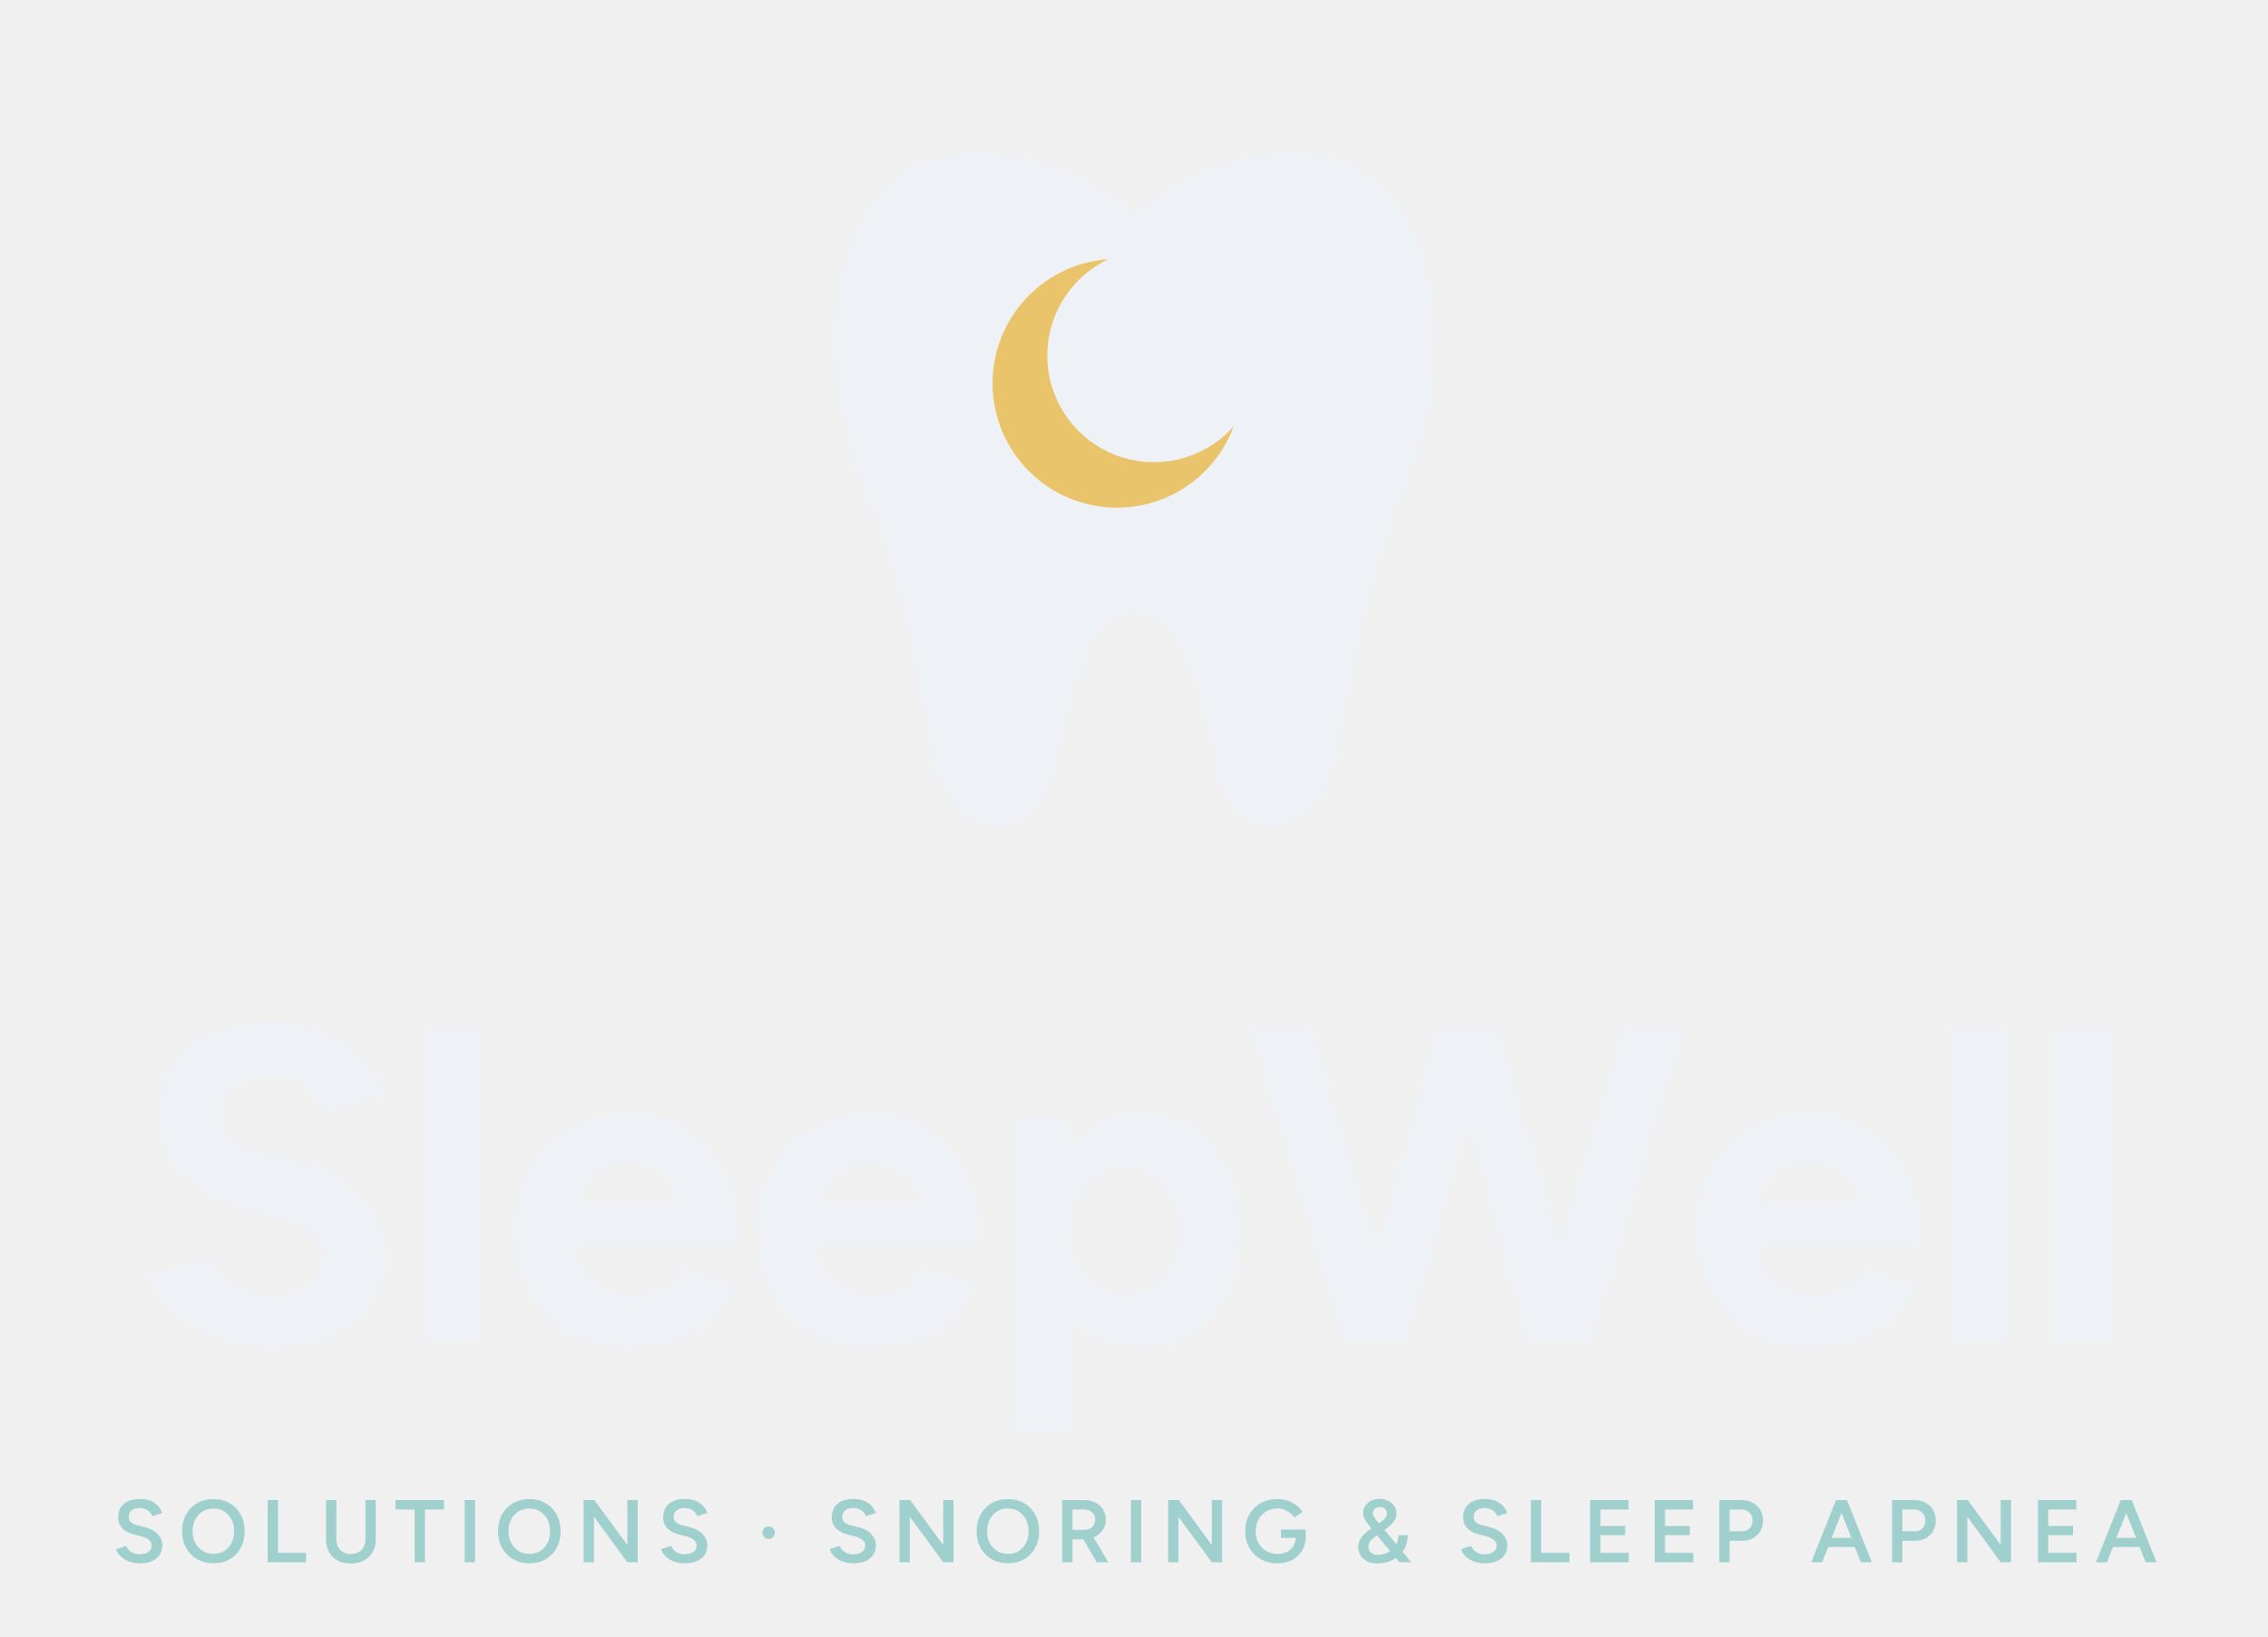
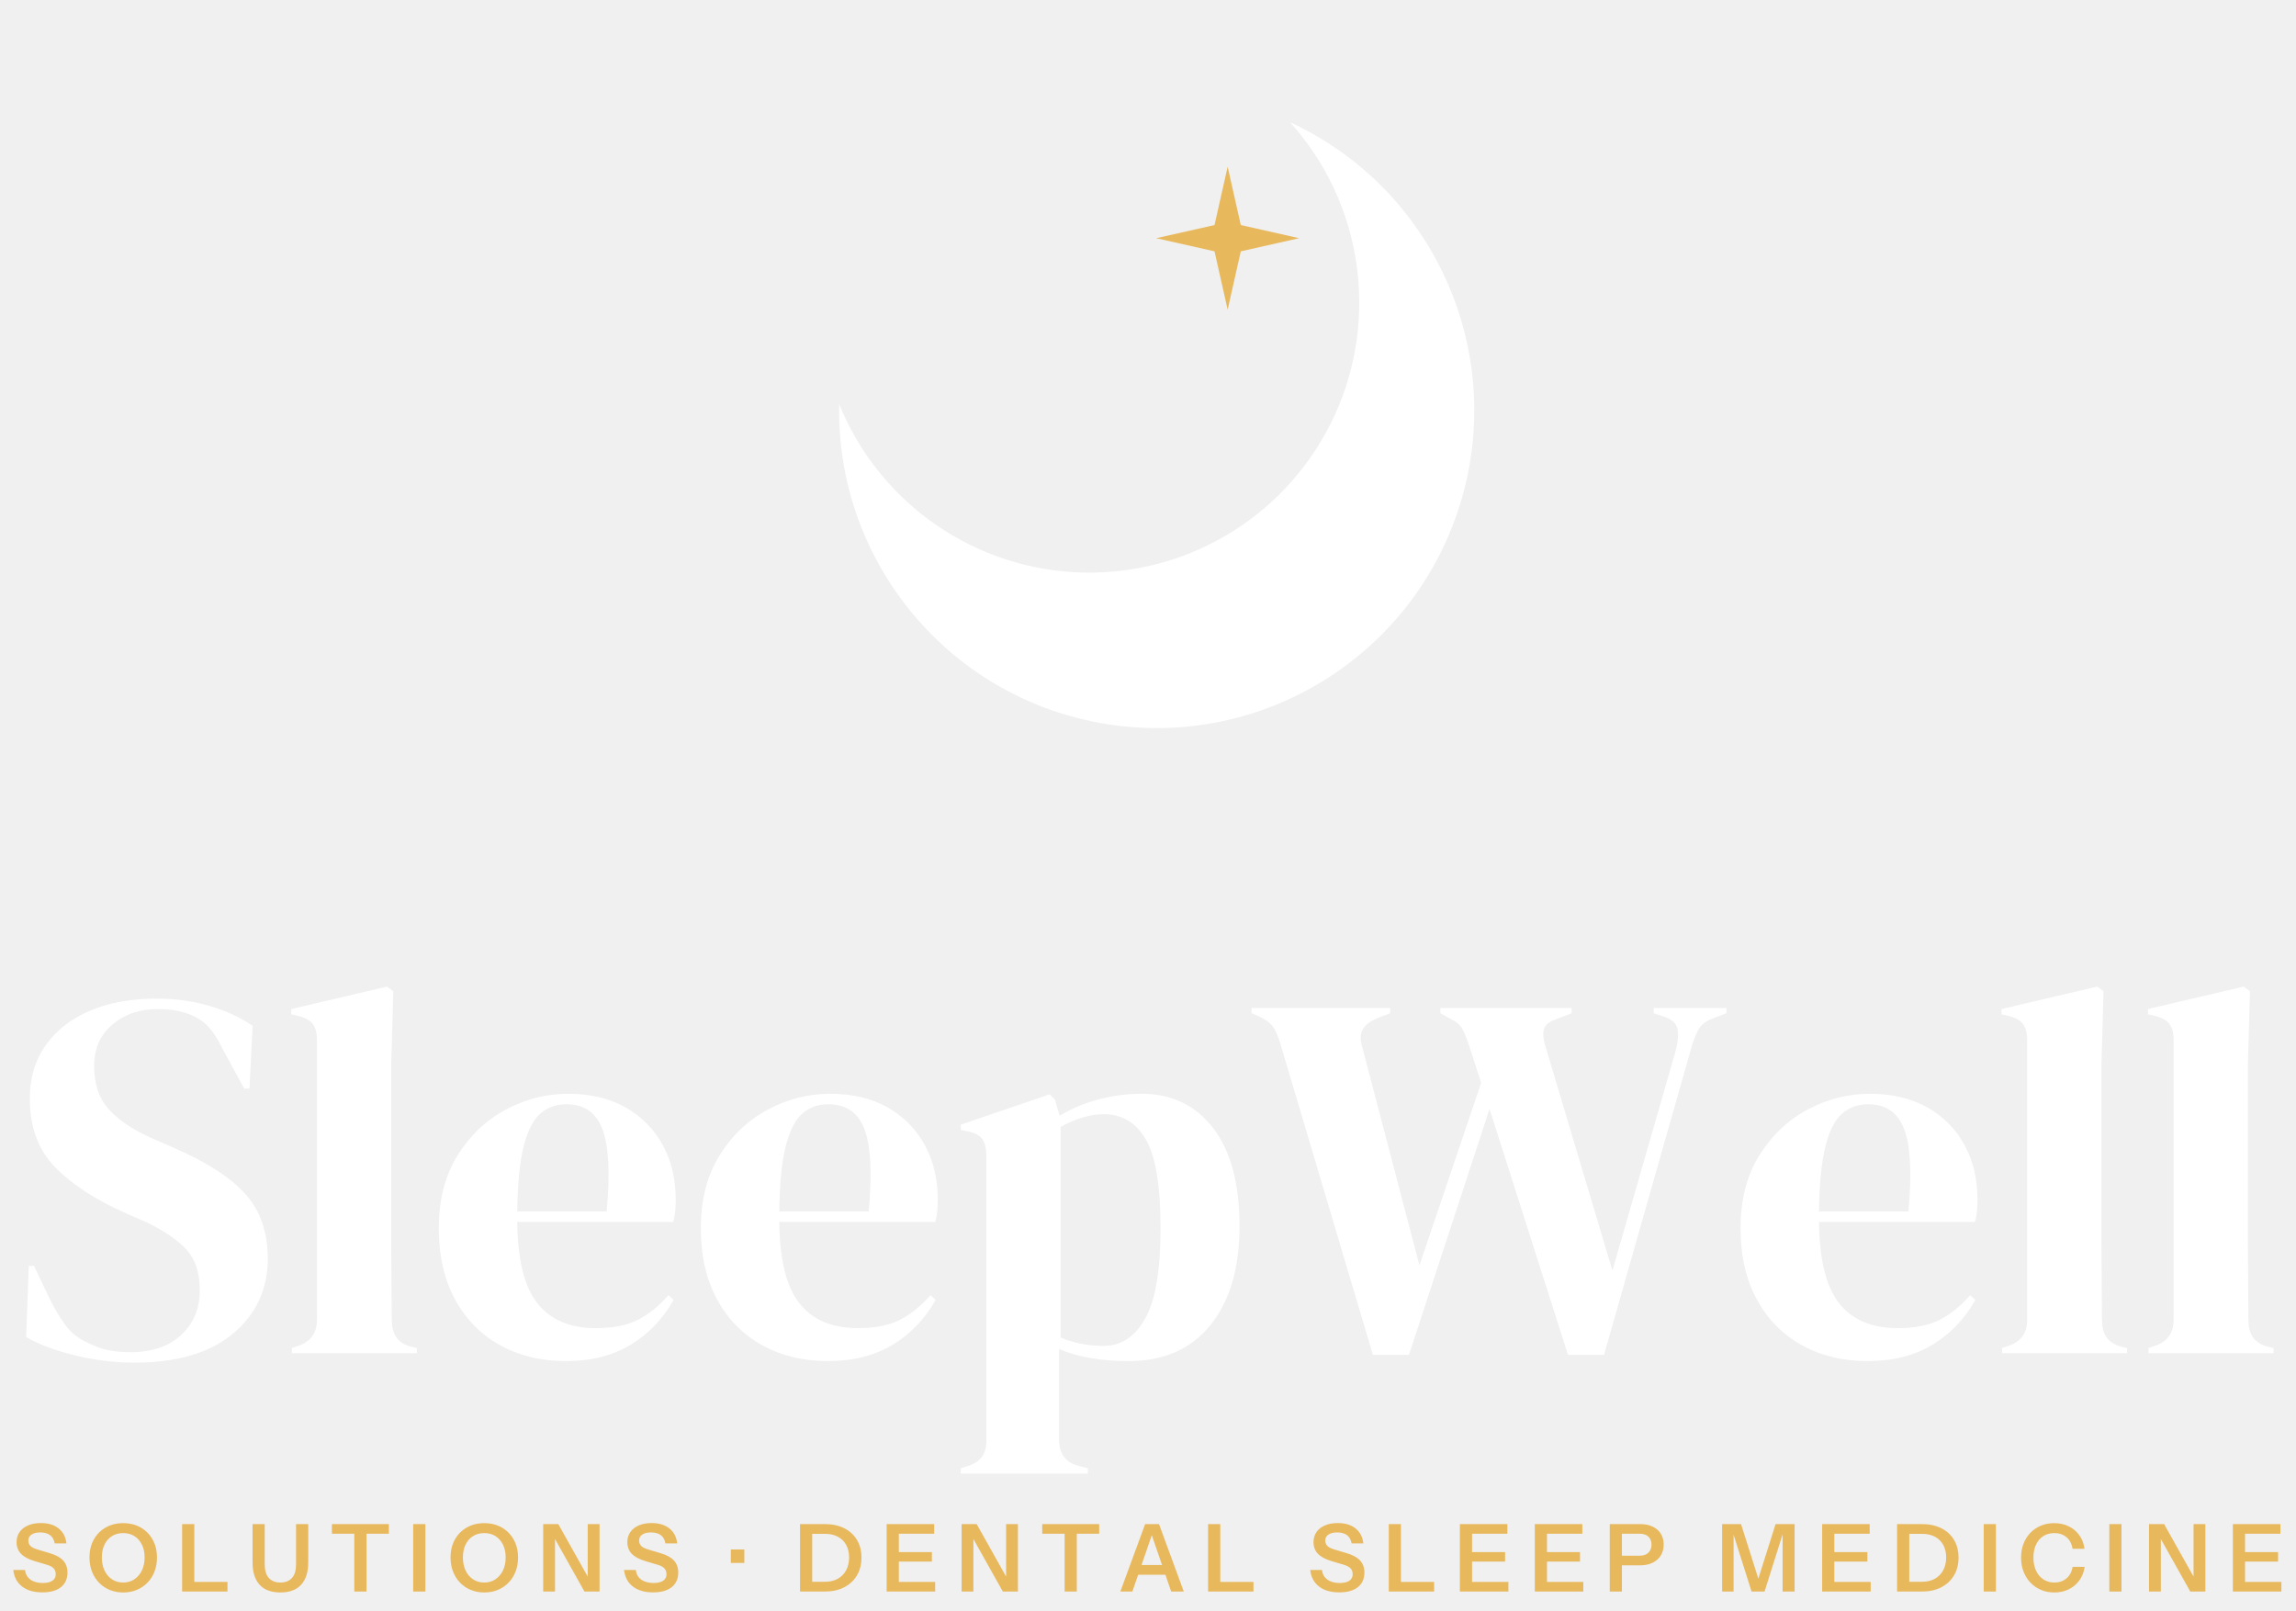
- <svg xmlns="http://www.w3.org/2000/svg" viewBox="0 0 485 350" width="485" height="350">
-   <g transform="translate(147.66 6.00) scale(1.9)">
-     <path d="M50 21 C42 14 29 11 22 18 C14 26 15 42 20 53 C24 62 25 71 27 81 C29 92 39 93 41 83 C43 73 45 66 50 66 C55 66 57 73 59 83 C61 93 71 92 73 81 C75 71 76 62 80 53 C85 42 86 26 78 18 C71 11 58 14 50 21Z M61.13 44.85 A14 14 0 1 1 47.03 26.03 A12 12 0 1 0 61.13 44.85Z" fill="#EEF1F6" fill-rule="evenodd" />
-     <path d="M61.13 44.85 A14 14 0 1 1 47.03 26.03 A12 12 0 1 0 61.13 44.85Z" fill="#E9C46A" />
+ <svg xmlns="http://www.w3.org/2000/svg" viewBox="0 0 439 308" width="439" height="308">
+   <g transform="translate(143.65 0) scale(1.518)">
+     <g transform="rotate(-32 50 50)">
+       <path d="M16.510 30.125A40 40 0 1 0 83.490 30.125A34 34 0 1 1 16.510 30.125Z" fill="#FFFFFF" />
+     </g>
+     <path d="M60.000 21.000L61.655 28.345L69.000 30.000L61.655 31.655L60.000 39.000L58.345 31.655L51.000 30.000L58.345 28.345Z" fill="#E8B85C" />
  </g>
-   <path transform="translate(0 0)" d="M58.015 288.352Q52.927 288.352 48.511 287.094Q44.095 285.837 40.648 283.61Q37.202 281.382 34.975 278.589Q32.747 275.795 32.037 272.685L44.939 268.864Q46.11 272.109 49.298 274.48Q52.485 276.851 57.266 276.967Q62.412 277.024 65.608 274.739Q68.805 272.455 68.805 268.73Q68.805 265.6 66.28 263.421Q63.756 261.241 59.32 260.109L50.546 257.862Q45.669 256.595 41.935 254.061Q38.2 251.526 36.098 247.763Q33.995 244 33.995 239.046Q33.995 229.504 40.245 224.176Q46.495 218.848 58.053 218.848Q64.504 218.848 69.333 220.73Q74.162 222.611 77.435 226.038Q80.709 229.466 82.475 234.208L69.669 238.144Q68.536 234.88 65.455 232.557Q62.373 230.233 57.669 230.233Q52.869 230.233 50.133 232.48Q47.397 234.726 47.397 238.739Q47.397 241.888 49.566 243.722Q51.736 245.555 55.461 246.496L64.293 248.704Q72.971 250.816 77.733 256.278Q82.495 261.741 82.495 268.442Q82.495 274.451 79.643 278.925Q76.792 283.398 71.32 285.875Q65.848 288.352 58.015 288.352ZM90.441 287.2V220.0H103.113V287.2ZM134.253 288.352Q127.149 288.352 121.677 285.136Q116.205 281.92 113.085 276.256Q109.965 270.592 109.965 263.2Q109.965 255.808 113.181 250.144Q116.397 244.48 122.013 241.264Q127.629 238.048 134.925 238.048Q141.261 238.048 146.589 241.36Q151.917 244.672 155.133 251.056Q158.349 257.44 158.349 266.56H123.213Q123.693 271.36 127.341 274.192Q130.989 277.024 135.597 277.024Q139.533 277.024 142.029 275.344Q144.525 273.664 145.869 270.976L157.197 275.392Q155.181 279.424 151.965 282.352Q148.749 285.28 144.333 286.816Q139.917 288.352 134.253 288.352ZM123.885 257.152H144.621Q144.333 254.176 142.701 252.352Q141.069 250.528 138.861 249.664Q136.653 248.8 134.541 248.8Q132.525 248.8 130.173 249.616Q127.821 250.432 126.045 252.256Q124.269 254.08 123.885 257.152ZM185.937 288.352Q178.833 288.352 173.361 285.136Q167.889 281.92 164.769 276.256Q161.649 270.592 161.649 263.2Q161.649 255.808 164.865 250.144Q168.081 244.48 173.697 241.264Q179.313 238.048 186.609 238.048Q192.945 238.048 198.273 241.36Q203.601 244.672 206.817 251.056Q210.033 257.44 210.033 266.56H174.897Q175.377 271.36 179.025 274.192Q182.673 277.024 187.281 277.024Q191.217 277.024 193.713 275.344Q196.209 273.664 197.553 270.976L208.881 275.392Q206.865 279.424 203.649 282.352Q200.433 285.28 196.017 286.816Q191.601 288.352 185.937 288.352ZM175.569 257.152H196.305Q196.017 254.176 194.385 252.352Q192.753 250.528 190.545 249.664Q188.337 248.8 186.225 248.8Q184.209 248.8 181.857 249.616Q179.505 250.432 177.729 252.256Q175.953 254.08 175.569 257.152ZM216.405 306.4V239.2H228.347L228.846 245.978Q231.285 242.176 235 240.112Q238.715 238.048 243.554 238.048Q250.178 238.048 255.045 241.12Q259.912 244.192 262.581 249.827Q265.25 255.462 265.25 263.202Q265.25 270.842 262.581 276.525Q259.912 282.208 255.045 285.28Q250.178 288.352 243.554 288.352Q238.773 288.352 235.144 286.346Q231.515 284.339 229.077 280.71V306.4ZM240.328 276.717Q243.755 276.717 246.39 274.979Q249.026 273.242 250.572 270.196Q252.117 267.15 252.117 263.198Q252.117 259.245 250.631 256.206Q249.144 253.167 246.502 251.454Q243.859 249.741 240.424 249.741Q237.123 249.741 234.544 251.456Q231.965 253.172 230.521 256.214Q229.077 259.257 229.077 263.206Q229.077 267.155 230.518 270.212Q231.958 273.27 234.497 274.993Q237.035 276.717 240.328 276.717ZM287.308 287.2 267.436 220.0H280.78L294.354 267.021L307.391 220.0H320.447L333.503 266.388L347.059 220.0H360.402L340.338 287.2H326.591L313.919 240.582L301.055 287.2ZM386.877 288.352Q379.773 288.352 374.301 285.136Q368.829 281.92 365.709 276.256Q362.589 270.592 362.589 263.2Q362.589 255.808 365.805 250.144Q369.021 244.48 374.637 241.264Q380.253 238.048 387.549 238.048Q393.885 238.048 399.213 241.36Q404.541 244.672 407.757 251.056Q410.973 257.44 410.973 266.56H375.837Q376.317 271.36 379.965 274.192Q383.613 277.024 388.221 277.024Q392.157 277.024 394.653 275.344Q397.149 273.664 398.493 270.976L409.821 275.392Q407.805 279.424 404.589 282.352Q401.373 285.28 396.957 286.816Q392.541 288.352 386.877 288.352ZM376.509 257.152H397.245Q396.957 254.176 395.325 252.352Q393.693 250.528 391.485 249.664Q389.277 248.8 387.165 248.8Q385.149 248.8 382.797 249.616Q380.445 250.432 378.669 252.256Q376.893 254.08 376.509 257.152ZM416.865 287.2V220.0H429.537V287.2ZM438.981 287.2V220.0H451.653V287.2Z" fill="#EEF1F6" />
-   <path transform="translate(0 0)" d="M29.947 334.408Q28.907 334.408 28.041 334.162Q27.175 333.917 26.514 333.482Q25.853 333.048 25.427 332.506Q25.001 331.965 24.841 331.362L26.994 330.696Q27.251 331.41 27.973 331.937Q28.694 332.465 29.76 332.481Q30.985 332.489 31.713 331.974Q32.441 331.459 32.441 330.618Q32.441 329.873 31.83 329.383Q31.218 328.894 30.186 328.631L28.559 328.215Q27.62 327.971 26.877 327.49Q26.135 327.01 25.707 326.288Q25.28 325.565 25.28 324.588Q25.28 322.729 26.489 321.69Q27.699 320.652 29.957 320.652Q31.244 320.652 32.198 321.045Q33.152 321.439 33.781 322.111Q34.409 322.782 34.714 323.644L32.579 324.326Q32.3 323.567 31.597 323.073Q30.893 322.579 29.849 322.579Q28.77 322.579 28.148 323.092Q27.525 323.604 27.525 324.502Q27.525 325.244 28.016 325.652Q28.507 326.061 29.331 326.269L30.966 326.674Q32.768 327.108 33.747 328.176Q34.727 329.245 34.727 330.529Q34.727 331.666 34.177 332.541Q33.627 333.415 32.561 333.911Q31.494 334.408 29.947 334.408ZM45.671 334.408Q43.703 334.408 42.183 333.53Q40.662 332.652 39.799 331.099Q38.936 329.546 38.936 327.539Q38.936 325.513 39.794 323.965Q40.651 322.416 42.155 321.538Q43.659 320.66 45.626 320.66Q47.592 320.66 49.102 321.544Q50.612 322.427 51.464 323.976Q52.316 325.524 52.316 327.538Q52.316 329.546 51.468 331.099Q50.62 332.652 49.123 333.53Q47.626 334.408 45.671 334.408ZM45.673 332.391Q46.967 332.391 47.957 331.768Q48.948 331.146 49.51 330.052Q50.071 328.959 50.071 327.538Q50.071 326.117 49.499 325.021Q48.927 323.925 47.93 323.301Q46.933 322.677 45.625 322.677Q44.333 322.677 43.329 323.301Q42.324 323.924 41.753 325.019Q41.181 326.114 41.181 327.537Q41.181 328.96 41.756 330.053Q42.331 331.146 43.347 331.768Q44.363 332.391 45.673 332.391ZM57.24 334.18V320.88H59.445V332.163H65.469V334.18ZM74.992 334.451Q73.409 334.451 72.218 333.811Q71.026 333.17 70.373 332.012Q69.72 330.855 69.72 329.313V320.88H71.925V329.313Q71.925 330.238 72.315 330.94Q72.706 331.642 73.407 332.03Q74.108 332.418 75.03 332.418Q75.963 332.418 76.669 332.03Q77.374 331.642 77.76 330.94Q78.147 330.238 78.147 329.313V320.88H80.351V329.313Q80.351 330.855 79.689 332.012Q79.027 333.17 77.82 333.811Q76.613 334.451 74.992 334.451ZM88.666 334.18V322.897H84.579V320.88H94.949V322.897H90.871V334.18ZM99.373 334.18V320.88H101.578V334.18ZM113.239 334.408Q111.271 334.408 109.751 333.53Q108.23 332.652 107.367 331.099Q106.504 329.546 106.504 327.539Q106.504 325.513 107.362 323.965Q108.219 322.416 109.723 321.538Q111.227 320.66 113.194 320.66Q115.16 320.66 116.67 321.544Q118.18 322.427 119.032 323.976Q119.884 325.524 119.884 327.538Q119.884 329.546 119.036 331.099Q118.188 332.652 116.691 333.53Q115.194 334.408 113.239 334.408ZM113.241 332.391Q114.535 332.391 115.525 331.768Q116.516 331.146 117.078 330.052Q117.639 328.959 117.639 327.538Q117.639 326.117 117.067 325.021Q116.495 323.925 115.498 323.301Q114.501 322.677 113.193 322.677Q111.901 322.677 110.897 323.301Q109.892 323.924 109.321 325.019Q108.749 326.114 108.749 327.537Q108.749 328.96 109.324 330.053Q109.899 331.146 110.915 331.768Q111.931 332.391 113.241 332.391ZM124.808 334.18V320.88H127.094L134.155 330.491V320.88H136.36V334.18H134.155L127.013 324.444V334.18ZM146.488 334.408Q145.448 334.408 144.582 334.162Q143.716 333.917 143.055 333.482Q142.394 333.048 141.968 332.506Q141.542 331.965 141.382 331.362L143.535 330.696Q143.792 331.41 144.514 331.937Q145.235 332.465 146.301 332.481Q147.526 332.489 148.254 331.974Q148.982 331.459 148.982 330.618Q148.982 329.873 148.371 329.383Q147.759 328.894 146.727 328.631L145.1 328.215Q144.161 327.971 143.418 327.49Q142.676 327.01 142.248 326.288Q141.821 325.565 141.821 324.588Q141.821 322.729 143.03 321.69Q144.24 320.652 146.498 320.652Q147.785 320.652 148.739 321.045Q149.693 321.439 150.322 322.111Q150.95 322.782 151.255 323.644L149.12 324.326Q148.841 323.567 148.138 323.073Q147.434 322.579 146.39 322.579Q145.311 322.579 144.689 323.092Q144.066 323.604 144.066 324.502Q144.066 325.244 144.557 325.652Q145.048 326.061 145.872 326.269L147.507 326.674Q149.309 327.108 150.288 328.176Q151.268 329.245 151.268 330.529Q151.268 331.666 150.718 332.541Q150.168 333.415 149.102 333.911Q148.035 334.408 146.488 334.408ZM164.361 329.192Q163.812 329.192 163.417 328.797Q163.022 328.401 163.022 327.852Q163.022 327.303 163.417 326.908Q163.812 326.513 164.361 326.513Q164.91 326.513 165.305 326.908Q165.701 327.303 165.701 327.852Q165.701 328.401 165.305 328.797Q164.91 329.192 164.361 329.192ZM182.538 334.408Q181.498 334.408 180.632 334.162Q179.766 333.917 179.105 333.482Q178.444 333.048 178.018 332.506Q177.592 331.965 177.432 331.362L179.585 330.696Q179.842 331.41 180.564 331.937Q181.285 332.465 182.351 332.481Q183.576 332.489 184.304 331.974Q185.032 331.459 185.032 330.618Q185.032 329.873 184.421 329.383Q183.809 328.894 182.777 328.631L181.15 328.215Q180.211 327.971 179.468 327.49Q178.726 327.01 178.298 326.288Q177.871 325.565 177.871 324.588Q177.871 322.729 179.08 321.69Q180.29 320.652 182.548 320.652Q183.835 320.652 184.789 321.045Q185.743 321.439 186.372 322.111Q187 322.782 187.305 323.644L185.17 324.326Q184.891 323.567 184.188 323.073Q183.484 322.579 182.44 322.579Q181.361 322.579 180.739 323.092Q180.116 323.604 180.116 324.502Q180.116 325.244 180.607 325.652Q181.098 326.061 181.922 326.269L183.557 326.674Q185.359 327.108 186.338 328.176Q187.318 329.245 187.318 330.529Q187.318 331.666 186.768 332.541Q186.218 333.415 185.152 333.911Q184.085 334.408 182.538 334.408ZM192.354 334.18V320.88H194.64L201.701 330.491V320.88H203.906V334.18H201.701L194.559 324.444V334.18ZM215.568 334.408Q213.6 334.408 212.08 333.53Q210.559 332.652 209.696 331.099Q208.833 329.546 208.833 327.539Q208.833 325.513 209.691 323.965Q210.548 322.416 212.052 321.538Q213.556 320.66 215.523 320.66Q217.489 320.66 218.999 321.544Q220.509 322.427 221.361 323.976Q222.213 325.524 222.213 327.538Q222.213 329.546 221.365 331.099Q220.517 332.652 219.02 333.53Q217.523 334.408 215.568 334.408ZM215.57 332.391Q216.864 332.391 217.854 331.768Q218.845 331.146 219.407 330.052Q219.968 328.959 219.968 327.538Q219.968 326.117 219.396 325.021Q218.824 323.925 217.827 323.301Q216.83 322.677 215.522 322.677Q214.23 322.677 213.226 323.301Q212.221 323.924 211.65 325.019Q211.078 326.114 211.078 327.537Q211.078 328.96 211.653 330.053Q212.228 331.146 213.244 331.768Q214.26 332.391 215.57 332.391ZM227.137 334.18V320.88H231.835Q233.195 320.88 234.246 321.416Q235.297 321.952 235.887 322.893Q236.478 323.834 236.478 325.066Q236.478 326.377 235.756 327.371Q235.034 328.364 233.856 328.848L237.01 334.18H234.519L231.671 329.258Q231.546 329.269 231.421 329.269Q231.296 329.269 231.171 329.269H229.342V334.18ZM229.342 327.241H231.937Q232.575 327.241 233.082 326.962Q233.589 326.682 233.896 326.189Q234.202 325.695 234.202 325.066Q234.202 324.106 233.517 323.498Q232.833 322.889 231.753 322.889H229.342ZM241.84 334.18V320.88H244.045V334.18ZM249.798 334.18V320.88H252.084L259.145 330.491V320.88H261.35V334.18H259.145L252.003 324.444V334.18ZM273.215 334.408Q271.184 334.408 269.618 333.524Q268.052 332.641 267.164 331.092Q266.277 329.544 266.277 327.541Q266.277 325.516 267.164 323.967Q268.052 322.419 269.618 321.535Q271.184 320.652 273.215 320.652Q274.369 320.652 275.388 321.01Q276.407 321.369 277.216 321.992Q278.025 322.615 278.546 323.426L276.757 324.571Q276.404 324.012 275.833 323.58Q275.262 323.149 274.583 322.909Q273.904 322.669 273.215 322.669Q271.848 322.669 270.79 323.292Q269.732 323.914 269.127 325.007Q268.522 326.1 268.522 327.541Q268.522 328.951 269.119 330.053Q269.716 331.154 270.786 331.781Q271.856 332.407 273.255 332.407Q274.34 332.407 275.194 331.974Q276.049 331.54 276.552 330.763Q277.055 329.986 277.096 328.97H273.931V327.187H279.221V328.667Q279.197 330.446 278.421 331.735Q277.644 333.024 276.299 333.716Q274.954 334.408 273.215 334.408ZM294.421 334.44Q293.27 334.44 292.373 333.991Q291.476 333.542 290.965 332.741Q290.455 331.94 290.455 330.909Q290.455 330.147 290.744 329.516Q291.033 328.885 291.533 328.354Q292.034 327.824 292.65 327.4L294.843 325.89Q295.214 325.632 295.617 325.327Q296.019 325.022 296.312 324.621Q296.605 324.219 296.605 323.712Q296.605 323.083 296.161 322.725Q295.716 322.367 295.041 322.367Q294.425 322.367 294 322.745Q293.576 323.123 293.576 323.69Q293.576 324.206 293.896 324.607Q294.216 325.009 294.653 325.551L297.102 328.497L301.8 334.18H299.261L295.512 329.677L292.997 326.635Q292.509 326.019 292.169 325.529Q291.83 325.039 291.662 324.591Q291.494 324.143 291.494 323.674Q291.494 322.791 291.958 322.106Q292.423 321.42 293.207 321.02Q293.992 320.62 294.959 320.62Q296.015 320.62 296.848 321.013Q297.68 321.407 298.155 322.11Q298.63 322.813 298.63 323.753Q298.63 324.518 298.231 325.176Q297.832 325.835 297.1 326.465Q296.369 327.095 295.366 327.787L294.001 328.732Q293.649 328.973 293.341 329.277Q293.033 329.58 292.842 329.963Q292.651 330.345 292.651 330.868Q292.651 331.635 293.179 332.119Q293.706 332.603 294.535 332.603Q295.411 332.603 296.217 332.318Q297.023 332.034 297.662 331.49Q298.302 330.946 298.665 330.166Q299.029 329.386 299.029 328.407H301.046Q301.046 330.16 300.197 331.528Q299.349 332.896 297.86 333.668Q296.37 334.44 294.421 334.44ZM317.56 334.408Q316.52 334.408 315.654 334.162Q314.788 333.917 314.127 333.482Q313.466 333.048 313.04 332.506Q312.614 331.965 312.454 331.362L314.607 330.696Q314.864 331.41 315.586 331.937Q316.307 332.465 317.373 332.481Q318.598 332.489 319.326 331.974Q320.054 331.459 320.054 330.618Q320.054 329.873 319.443 329.383Q318.831 328.894 317.799 328.631L316.172 328.215Q315.233 327.971 314.49 327.49Q313.748 327.01 313.32 326.288Q312.893 325.565 312.893 324.588Q312.893 322.729 314.102 321.69Q315.312 320.652 317.57 320.652Q318.857 320.652 319.811 321.045Q320.765 321.439 321.394 322.111Q322.022 322.782 322.327 323.644L320.192 324.326Q319.913 323.567 319.21 323.073Q318.506 322.579 317.462 322.579Q316.383 322.579 315.761 323.092Q315.138 323.604 315.138 324.502Q315.138 325.244 315.629 325.652Q316.12 326.061 316.944 326.269L318.579 326.674Q320.381 327.108 321.36 328.176Q322.34 329.245 322.34 330.529Q322.34 331.666 321.79 332.541Q321.24 333.415 320.174 333.911Q319.107 334.408 317.56 334.408ZM327.376 334.18V320.88H329.581V332.163H335.605V334.18ZM340.046 334.18V320.88H348.242V322.897H342.251V326.419H347.541V328.395H342.251V332.163H348.3V334.18ZM353.856 334.18V320.88H362.052V322.897H356.061V326.419H361.351V328.395H356.061V332.163H362.11V334.18ZM367.666 334.18V320.88H372.364Q373.724 320.88 374.775 321.431Q375.826 321.982 376.416 322.963Q377.007 323.943 377.007 325.224Q377.007 326.491 376.449 327.477Q375.891 328.462 374.911 329.023Q373.932 329.584 372.656 329.584H369.871V334.18ZM369.871 327.556H372.616Q373.565 327.556 374.168 326.906Q374.772 326.257 374.772 325.224Q374.772 324.181 374.087 323.535Q373.402 322.889 372.323 322.889H369.871ZM387.323 334.18 392.632 320.88H394.973L400.281 334.18H397.944L396.645 330.915H390.96L389.661 334.18ZM391.699 328.955H395.905L393.806 323.644ZM404.612 334.18V320.88H409.31Q410.67 320.88 411.721 321.431Q412.772 321.982 413.362 322.963Q413.953 323.943 413.953 325.224Q413.953 326.491 413.395 327.477Q412.837 328.462 411.857 329.023Q410.878 329.584 409.602 329.584H406.817V334.18ZM406.817 327.556H409.562Q410.511 327.556 411.114 326.906Q411.718 326.257 411.718 325.224Q411.718 324.181 411.033 323.535Q410.348 322.889 409.269 322.889H406.817ZM418.498 334.18V320.88H420.784L427.845 330.491V320.88H430.05V334.18H427.845L420.703 324.444V334.18ZM435.804 334.18V320.88H444V322.897H438.009V326.419H443.299V328.395H438.009V332.163H444.058V334.18ZM448.206 334.18 453.515 320.88H455.856L461.164 334.18H458.827L457.528 330.915H451.843L450.544 334.18ZM452.582 328.955H456.788L454.689 323.644Z" fill="#9FD0CD" />
+   <path transform="translate(2.00 258.72)" d="M23.7 1.8Q18.2 1.8 12.5 0.45Q6.8 -0.9 3.0 -3.1L3.5 -16.7H4.5L7.6 -10.2Q9.0 -7.4 10.6 -5.25Q12.2 -3.1 15.0 -1.9Q17.0 -0.9 18.85 -0.55Q20.7 -0.2 23.0 -0.2Q29.1 -0.2 32.65 -3.5Q36.2 -6.8 36.2 -12.0Q36.2 -16.9 33.8 -19.65Q31.4 -22.4 26.1 -25.0L22.0 -26.8Q13.4 -30.6 8.55 -35.55Q3.7 -40.5 3.7 -48.7Q3.7 -54.6 6.75 -58.9Q9.8 -63.2 15.25 -65.5Q20.7 -67.8 28.0 -67.8Q33.3 -67.8 38.05 -66.4Q42.8 -65.0 46.3 -62.6L45.7 -50.6H44.7L40.6 -58.1Q38.9 -61.6 37.2 -63.05Q35.5 -64.5 33.3 -65.1Q32.0 -65.5 30.9 -65.65Q29.8 -65.8 28.1 -65.8Q23.0 -65.8 19.5 -62.85Q16.0 -59.9 16.0 -54.9Q16.0 -49.8 18.7 -46.75Q21.4 -43.7 26.6 -41.3L31.2 -39.3Q40.8 -35.1 45.0 -30.35Q49.2 -25.6 49.2 -18.1Q49.2 -9.3 42.55 -3.75Q35.9 1.8 23.7 1.8ZM53.8 0.0V-1.0L55.0 -1.4Q58.6 -2.6 58.6 -6.4V-59.9Q58.6 -61.9 57.8 -62.95Q57.0 -64.0 55.0 -64.5L53.7 -64.8V-65.8L72.0 -70.1L73.2 -69.2L72.8 -55.2V-21.0Q72.8 -17.3 72.85 -13.65Q72.9 -10.0 72.9 -6.4Q72.9 -4.4 73.7 -3.15Q74.5 -1.9 76.4 -1.3L77.7 -1.0V0.0ZM106.6 -49.6Q113.1 -49.6 117.7 -46.95Q122.3 -44.3 124.75 -39.75Q127.2 -35.2 127.2 -29.4Q127.2 -28.3 127.1 -27.15Q127.0 -26.0 126.7 -25.1H96.9Q97.0 -14.3 100.75 -9.55Q104.5 -4.8 111.9 -4.8Q116.9 -4.8 120.0 -6.4Q123.1 -8.0 125.8 -11.1L126.8 -10.2Q123.7 -4.7 118.55 -1.6Q113.4 1.5 106.2 1.5Q99.1 1.5 93.6 -1.55Q88.1 -4.6 85.0 -10.3Q81.9 -16.0 81.9 -23.9Q81.9 -32.1 85.5 -37.85Q89.1 -43.6 94.75 -46.6Q100.4 -49.6 106.6 -49.6ZM106.3 -47.6Q103.4 -47.6 101.35 -45.85Q99.3 -44.1 98.15 -39.65Q97.0 -35.2 96.9 -27.1H114.0Q115.0 -38.0 113.2 -42.8Q111.4 -47.6 106.3 -47.6ZM156.7 -49.6Q163.2 -49.6 167.8 -46.95Q172.4 -44.3 174.85 -39.75Q177.3 -35.2 177.3 -29.4Q177.3 -28.3 177.2 -27.15Q177.1 -26.0 176.8 -25.1H147.0Q147.1 -14.3 150.85 -9.55Q154.6 -4.8 162.0 -4.8Q167.0 -4.8 170.1 -6.4Q173.2 -8.0 175.9 -11.1L176.9 -10.2Q173.8 -4.7 168.65 -1.6Q163.5 1.5 156.3 1.5Q149.2 1.5 143.7 -1.55Q138.2 -4.6 135.1 -10.3Q132.0 -16.0 132.0 -23.9Q132.0 -32.1 135.6 -37.85Q139.2 -43.6 144.85 -46.6Q150.5 -49.6 156.7 -49.6ZM156.4 -47.6Q153.5 -47.6 151.45 -45.85Q149.4 -44.1 148.25 -39.65Q147.1 -35.2 147.0 -27.1H164.1Q165.1 -38.0 163.3 -42.8Q161.5 -47.6 156.4 -47.6ZM181.7 23.0V22.0L182.9 21.6Q186.6 20.6 186.6 16.8V-37.6Q186.6 -39.8 185.85 -40.9Q185.1 -42.0 183.1 -42.4L181.7 -42.7V-43.7L198.7 -49.5L199.7 -48.5L200.6 -45.4Q203.9 -47.4 207.95 -48.5Q212.0 -49.6 216.3 -49.6Q224.9 -49.6 229.95 -43.05Q235.0 -36.5 235.0 -24.3Q235.0 -12.3 229.45 -5.4Q223.9 1.5 213.8 1.5Q205.9 1.5 200.5 -0.8V16.5Q200.5 20.5 204.1 21.5L206.0 22.0V23.0ZM209.0 -1.4Q214.0 -1.4 216.95 -6.6Q219.9 -11.8 219.9 -23.9Q219.9 -36.0 217.1 -40.85Q214.3 -45.7 209.0 -45.7Q205.3 -45.7 200.8 -43.3V-3.0Q204.6 -1.4 209.0 -1.4ZM260.5 0.3 242.8 -59.2Q242.1 -61.5 241.3 -62.55Q240.5 -63.6 238.5 -64.5L237.3 -65.0V-66.0H263.8V-65.0L261.7 -64.2Q259.4 -63.3 258.6 -62.0Q257.8 -60.7 258.5 -58.4L269.4 -16.8L281.2 -51.7L278.9 -58.8Q278.2 -60.9 277.6 -62.0Q277.0 -63.1 275.6 -63.8L273.4 -65.0V-66.0H298.5V-65.0L295.4 -63.8Q293.4 -63.1 293.15 -61.75Q292.9 -60.4 293.6 -58.3L306.3 -15.8L318.3 -57.5Q319.0 -59.9 318.8 -61.7Q318.6 -63.5 316.3 -64.3L314.2 -65.0V-66.0H328.1V-65.0L325.5 -64.0Q323.5 -63.3 322.7 -61.8Q321.9 -60.3 321.3 -58.1L304.7 0.3H297.8L282.8 -46.7L267.4 0.3ZM355.5 -49.6Q362.0 -49.6 366.6 -46.95Q371.2 -44.3 373.65 -39.75Q376.1 -35.2 376.1 -29.4Q376.1 -28.3 376.0 -27.15Q375.9 -26.0 375.6 -25.1H345.8Q345.9 -14.3 349.65 -9.55Q353.4 -4.8 360.8 -4.8Q365.8 -4.8 368.9 -6.4Q372.0 -8.0 374.7 -11.1L375.7 -10.2Q372.6 -4.7 367.45 -1.6Q362.3 1.5 355.1 1.5Q348.0 1.5 342.5 -1.55Q337.0 -4.6 333.9 -10.3Q330.8 -16.0 330.8 -23.9Q330.8 -32.1 334.4 -37.85Q338.0 -43.6 343.65 -46.6Q349.3 -49.6 355.5 -49.6ZM355.2 -47.6Q352.3 -47.6 350.25 -45.85Q348.2 -44.1 347.05 -39.65Q345.9 -35.2 345.8 -27.1H362.9Q363.9 -38.0 362.1 -42.8Q360.3 -47.6 355.2 -47.6ZM380.8 0.0V-1.0L382.0 -1.4Q385.6 -2.6 385.6 -6.4V-59.9Q385.6 -61.9 384.8 -62.95Q384.0 -64.0 382.0 -64.5L380.7 -64.8V-65.8L399.0 -70.1L400.2 -69.2L399.8 -55.2V-21.0Q399.8 -17.3 399.85 -13.65Q399.9 -10.0 399.9 -6.4Q399.9 -4.4 400.7 -3.15Q401.5 -1.9 403.4 -1.3L404.7 -1.0V0.0ZM408.8 0.0V-1.0L410.0 -1.4Q413.6 -2.6 413.6 -6.4V-59.9Q413.6 -61.9 412.8 -62.95Q412.0 -64.0 410.0 -64.5L408.7 -64.8V-65.8L427.0 -70.1L428.2 -69.2L427.8 -55.2V-21.0Q427.8 -17.3 427.85 -13.65Q427.9 -10.0 427.9 -6.4Q427.9 -4.4 428.7 -3.15Q429.5 -1.9 431.4 -1.3L432.7 -1.0V0.0Z" fill="#FFFFFF" />
+   <path transform="translate(2.00 304.28)" d="M6.101 0.161Q3.677 0.161 2.23 -0.955Q0.782 -2.071 0.537 -4.119H2.782Q2.931 -2.931 3.826 -2.28Q4.722 -1.63 6.178 -1.63Q7.384 -1.63 8.02 -2.068Q8.656 -2.507 8.656 -3.289Q8.656 -4 8.256 -4.429Q7.856 -4.859 6.931 -5.128L4.608 -5.82Q2.83 -6.357 2 -7.232Q1.17 -8.106 1.17 -9.432Q1.17 -10.554 1.743 -11.375Q2.316 -12.196 3.361 -12.643Q4.405 -13.091 5.802 -13.091Q7.951 -13.091 9.235 -12.043Q10.518 -10.996 10.697 -9.205H8.453Q8.256 -10.285 7.554 -10.793Q6.853 -11.3 5.683 -11.3Q4.632 -11.3 4.023 -10.888Q3.415 -10.476 3.415 -9.754Q3.415 -9.175 3.785 -8.757Q4.155 -8.339 5.152 -8.041L7.521 -7.33Q9.288 -6.811 10.094 -5.913Q10.9 -5.014 10.9 -3.641Q10.9 -1.815 9.638 -0.827Q8.375 0.161 6.101 0.161ZM21.562 0.179Q20.159 0.179 18.98 -0.307Q17.801 -0.794 16.935 -1.686Q16.07 -2.579 15.589 -3.803Q15.109 -5.026 15.109 -6.501Q15.109 -8.453 15.932 -9.933Q16.756 -11.414 18.216 -12.243Q19.675 -13.073 21.544 -13.073Q23.448 -13.073 24.901 -12.243Q26.355 -11.414 27.185 -9.927Q28.015 -8.441 28.015 -6.483Q28.015 -5.02 27.534 -3.797Q27.053 -2.573 26.188 -1.683Q25.322 -0.794 24.14 -0.307Q22.958 0.179 21.562 0.179ZM21.544 -1.719Q22.755 -1.719 23.678 -2.331Q24.6 -2.943 25.125 -4.023Q25.651 -5.104 25.651 -6.519Q25.651 -7.915 25.134 -8.966Q24.618 -10.017 23.696 -10.596Q22.773 -11.175 21.544 -11.175Q20.326 -11.175 19.407 -10.596Q18.487 -10.017 17.98 -8.975Q17.473 -7.933 17.473 -6.519Q17.473 -5.086 17.989 -4.008Q18.505 -2.931 19.425 -2.325Q20.344 -1.719 21.544 -1.719ZM32.826 0.0V-12.894H35.154V0.0ZM33.936 0.0V-1.839H41.494V0.0ZM51.594 0.179Q48.979 0.179 47.633 -1.304Q46.287 -2.788 46.287 -5.575V-12.894H48.615V-5.229Q48.615 -3.462 49.403 -2.591Q50.191 -1.719 51.606 -1.719Q53.032 -1.719 53.82 -2.588Q54.608 -3.456 54.608 -5.217V-12.894H56.936V-5.546Q56.936 -2.788 55.581 -1.304Q54.226 0.179 51.594 0.179ZM65.741 0.0V-11.055H61.461V-12.894H72.35V-11.055H68.069V0.0ZM77.006 0.0V-12.894H79.334V0.0ZM90.598 0.179Q89.195 0.179 88.016 -0.307Q86.837 -0.794 85.972 -1.686Q85.106 -2.579 84.626 -3.803Q84.145 -5.026 84.145 -6.501Q84.145 -8.453 84.969 -9.933Q85.793 -11.414 87.252 -12.243Q88.712 -13.073 90.58 -13.073Q92.484 -13.073 93.938 -12.243Q95.392 -11.414 96.221 -9.927Q97.051 -8.441 97.051 -6.483Q97.051 -5.02 96.571 -3.797Q96.09 -2.573 95.224 -1.683Q94.359 -0.794 93.177 -0.307Q91.995 0.179 90.598 0.179ZM90.58 -1.719Q91.792 -1.719 92.714 -2.331Q93.637 -2.943 94.162 -4.023Q94.687 -5.104 94.687 -6.519Q94.687 -7.915 94.171 -8.966Q93.654 -10.017 92.732 -10.596Q91.81 -11.175 90.58 -11.175Q89.362 -11.175 88.443 -10.596Q87.524 -10.017 87.016 -8.975Q86.509 -7.933 86.509 -6.519Q86.509 -5.086 87.025 -4.008Q87.542 -2.931 88.461 -2.325Q89.38 -1.719 90.58 -1.719ZM101.862 0.0V-12.894H104.746L111.031 -1.683L110.375 -1.528V-12.894H112.631V0.0H109.748L103.462 -11.211L104.119 -11.366V0.0ZM122.881 0.161Q120.457 0.161 119.01 -0.955Q117.562 -2.071 117.317 -4.119H119.562Q119.711 -2.931 120.606 -2.28Q121.502 -1.63 122.958 -1.63Q124.164 -1.63 124.8 -2.068Q125.436 -2.507 125.436 -3.289Q125.436 -4 125.036 -4.429Q124.636 -4.859 123.711 -5.128L121.388 -5.82Q119.61 -6.357 118.78 -7.232Q117.95 -8.106 117.95 -9.432Q117.95 -10.554 118.523 -11.375Q119.096 -12.196 120.141 -12.643Q121.185 -13.091 122.582 -13.091Q124.731 -13.091 126.015 -12.043Q127.298 -10.996 127.477 -9.205H125.233Q125.036 -10.285 124.334 -10.793Q123.633 -11.3 122.463 -11.3Q121.412 -11.3 120.803 -10.888Q120.195 -10.476 120.195 -9.754Q120.195 -9.175 120.565 -8.757Q120.935 -8.339 121.932 -8.041L124.302 -7.33Q126.068 -6.811 126.874 -5.913Q127.68 -5.014 127.68 -3.641Q127.68 -1.815 126.418 -0.827Q125.155 0.161 122.881 0.161ZM137.733 -5.462V-8.047H140.318V-5.462ZM152.382 0.0V-1.862H155.707Q157.175 -1.862 158.214 -2.456Q159.253 -3.05 159.802 -4.101Q160.351 -5.152 160.351 -6.519Q160.351 -7.868 159.808 -8.883Q159.264 -9.897 158.229 -10.464Q157.193 -11.031 155.707 -11.031H152.418V-12.894H155.707Q157.826 -12.894 159.402 -12.109Q160.978 -11.324 161.846 -9.882Q162.715 -8.441 162.715 -6.483Q162.715 -4.525 161.837 -3.065Q160.96 -1.606 159.393 -0.803Q157.826 0.0 155.725 0.0ZM150.967 0.0V-12.894H153.295V0.0ZM167.532 0.0V-12.894H169.86V0.0ZM168.642 0.0V-1.839H176.809V0.0ZM168.642 -5.725V-7.539H176.176V-5.725ZM168.642 -11.055V-12.894H176.618V-11.055ZM181.859 0.0V-12.894H184.742L191.028 -1.683L190.371 -1.528V-12.894H192.628V0.0H189.744L183.459 -11.211L184.115 -11.366V0.0ZM201.558 0.0V-11.055H197.278V-12.894H208.166V-11.055H203.886V0.0ZM212.213 0.0 216.953 -12.894H218.959L214.512 0.0ZM221.932 0.0 217.496 -12.894H219.603L224.343 0.0ZM214.661 -5.068H221.729V-3.206H214.661ZM228.993 0.0V-12.894H231.321V0.0ZM230.104 0.0V-1.839H237.661V0.0ZM254.077 0.161Q251.653 0.161 250.206 -0.955Q248.758 -2.071 248.513 -4.119H250.758Q250.907 -2.931 251.803 -2.28Q252.698 -1.63 254.155 -1.63Q255.36 -1.63 255.996 -2.068Q256.632 -2.507 256.632 -3.289Q256.632 -4 256.232 -4.429Q255.832 -4.859 254.907 -5.128L252.585 -5.82Q250.806 -6.357 249.976 -7.232Q249.146 -8.106 249.146 -9.432Q249.146 -10.554 249.719 -11.375Q250.292 -12.196 251.337 -12.643Q252.382 -13.091 253.778 -13.091Q255.927 -13.091 257.211 -12.043Q258.494 -10.996 258.673 -9.205H256.429Q256.232 -10.285 255.531 -10.793Q254.829 -11.3 253.659 -11.3Q252.608 -11.3 252 -10.888Q251.391 -10.476 251.391 -9.754Q251.391 -9.175 251.761 -8.757Q252.131 -8.339 253.128 -8.041L255.498 -7.33Q257.265 -6.811 258.071 -5.913Q258.876 -5.014 258.876 -3.641Q258.876 -1.815 257.614 -0.827Q256.351 0.161 254.077 0.161ZM263.538 0.0V-12.894H265.867V0.0ZM264.649 0.0V-1.839H272.206V0.0ZM277.131 0.0V-12.894H279.459V0.0ZM278.241 0.0V-1.839H286.407V0.0ZM278.241 -5.725V-7.539H285.775V-5.725ZM278.241 -11.055V-12.894H286.216V-11.055ZM291.458 0.0V-12.894H293.786V0.0ZM292.568 0.0V-1.839H300.734V0.0ZM292.568 -5.725V-7.539H300.101V-5.725ZM292.568 -11.055V-12.894H300.543V-11.055ZM305.784 0.0V-12.894H311.575Q312.989 -12.894 313.998 -12.41Q315.007 -11.927 315.553 -11.049Q316.099 -10.172 316.099 -8.978Q316.099 -7.784 315.547 -6.892Q314.995 -5.999 313.986 -5.504Q312.977 -5.008 311.575 -5.008H307.599V-6.847H311.461Q312.571 -6.847 313.171 -7.417Q313.771 -7.987 313.771 -8.966Q313.771 -9.945 313.174 -10.5Q312.577 -11.055 311.461 -11.055H308.112V0.0ZM327.274 0.0V-12.894H330.892L334.831 -0.466H333.566L337.494 -12.894H341.135V0.0H338.837V-12.124H339.213L335.387 0.0H332.903L329.101 -12.016H329.465V0.0ZM346.4 0.0V-12.894H348.728V0.0ZM347.511 0.0V-1.839H355.677V0.0ZM347.511 -5.725V-7.539H355.044V-5.725ZM347.511 -11.055V-12.894H355.486V-11.055ZM362.142 0.0V-1.862H365.467Q366.935 -1.862 367.974 -2.456Q369.012 -3.05 369.562 -4.101Q370.111 -5.152 370.111 -6.519Q370.111 -7.868 369.568 -8.883Q369.024 -9.897 367.989 -10.464Q366.953 -11.031 365.467 -11.031H362.177V-12.894H365.467Q367.586 -12.894 369.162 -12.109Q370.738 -11.324 371.606 -9.882Q372.475 -8.441 372.475 -6.483Q372.475 -4.525 371.597 -3.065Q370.72 -1.606 369.153 -0.803Q367.586 0.0 365.484 0.0ZM360.727 0.0V-12.894H363.055V0.0ZM377.292 0.0V-12.894H379.62V0.0ZM390.777 0.179Q389.404 0.179 388.243 -0.313Q387.082 -0.806 386.228 -1.698Q385.375 -2.591 384.903 -3.811Q384.431 -5.032 384.431 -6.483Q384.431 -7.933 384.897 -9.136Q385.363 -10.339 386.213 -11.226Q387.064 -12.112 388.225 -12.593Q389.386 -13.073 390.771 -13.073Q392.317 -13.073 393.556 -12.464Q394.794 -11.855 395.585 -10.751Q396.376 -9.647 396.555 -8.166H394.275Q394.048 -9.617 393.102 -10.396Q392.156 -11.175 390.789 -11.175Q389.601 -11.175 388.7 -10.605Q387.798 -10.035 387.297 -8.987Q386.795 -7.939 386.795 -6.495Q386.795 -5.038 387.303 -3.967Q387.81 -2.895 388.718 -2.307Q389.625 -1.719 390.807 -1.719Q392.138 -1.719 393.09 -2.495Q394.042 -3.271 394.287 -4.716H396.591Q396.376 -3.235 395.579 -2.131Q394.782 -1.027 393.55 -0.424Q392.317 0.179 390.777 0.179ZM401.307 0.0V-12.894H403.635V0.0ZM408.9 0.0V-12.894H411.783L418.069 -1.683L417.413 -1.528V-12.894H419.669V0.0H416.786L410.5 -11.211L411.157 -11.366V0.0ZM424.928 0.0V-12.894H427.256V0.0ZM426.038 0.0V-1.839H434.205V0.0ZM426.038 -5.725V-7.539H433.572V-5.725ZM426.038 -11.055V-12.894H434.014V-11.055Z" fill="#E8B85C" />
</svg>
